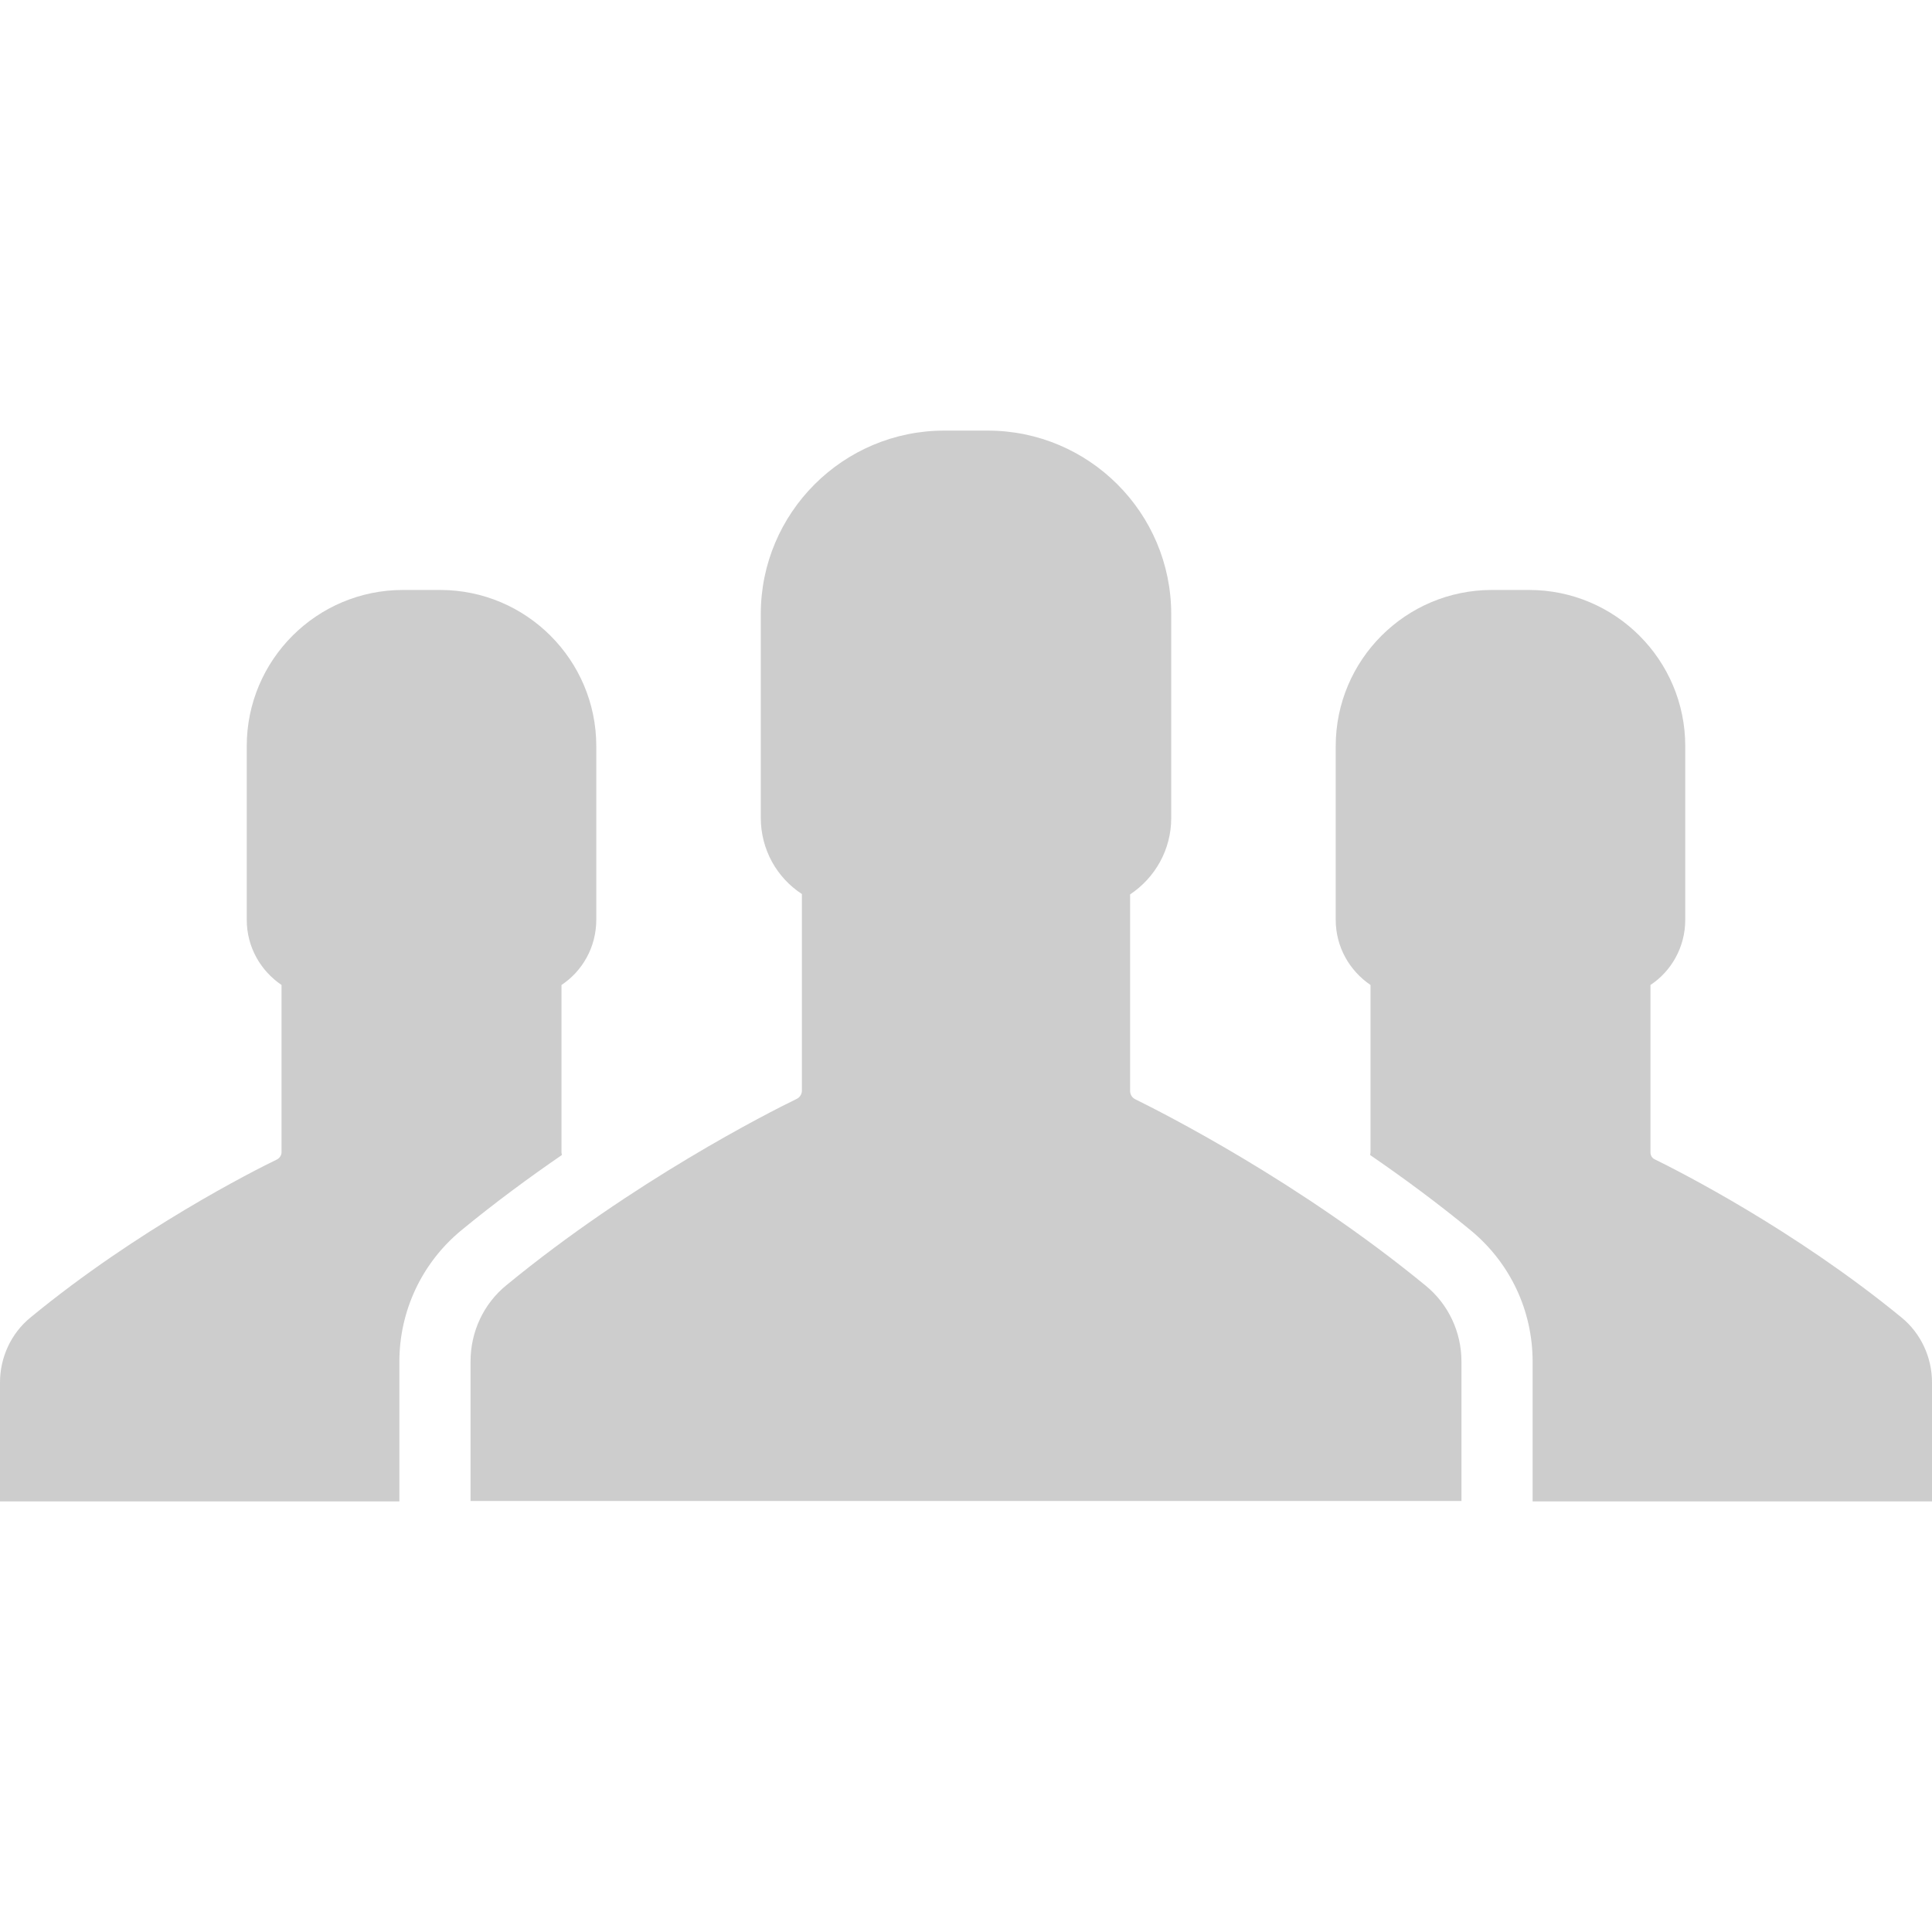
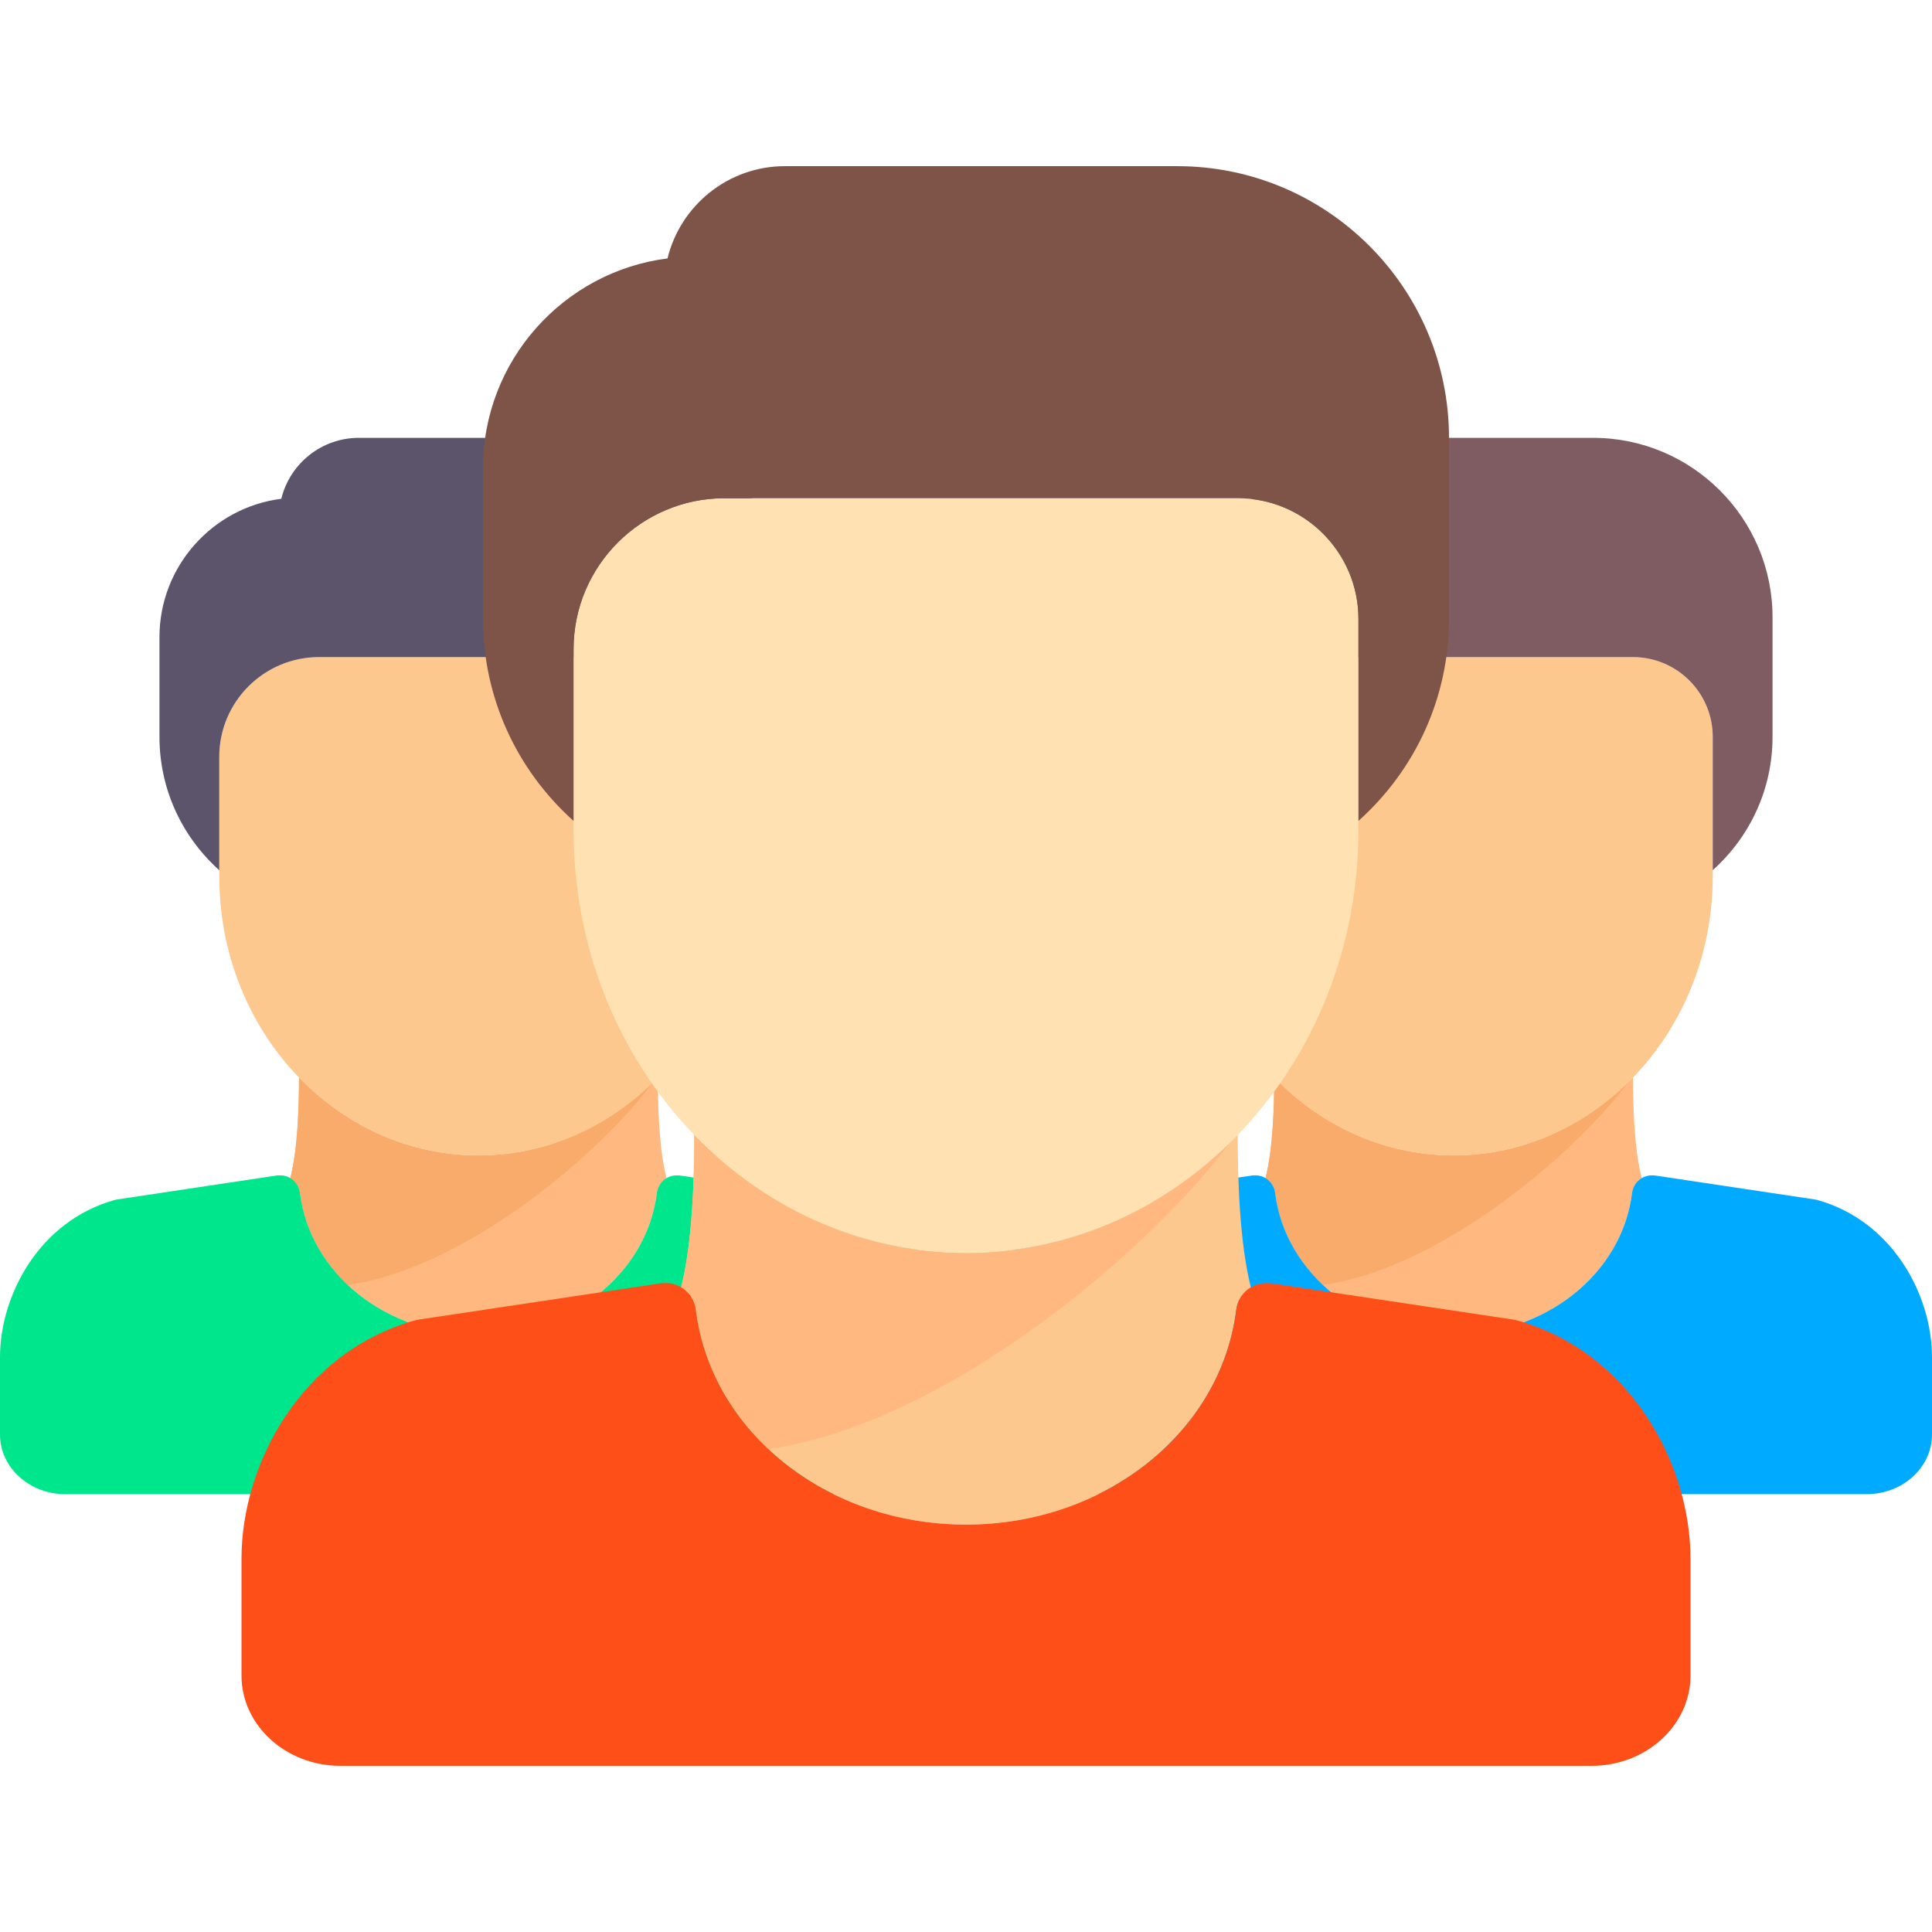
- <svg xmlns="http://www.w3.org/2000/svg" version="1.1" id="Capa_1" x="0px" y="0px" viewBox="0 0 488.6 488.6" style="enable-background:new 0 0 488.6 488.6;" xml:space="preserve" width="512px" height="512px">
+ <svg xmlns="http://www.w3.org/2000/svg" version="1.1" id="Capa_1" x="0px" y="0px" viewBox="0 0 512 512" style="enable-background:new 0 0 512 512;" xml:space="preserve">
  <g>
    <g>
-       <path d="M480.9,333.2c-27.2-22.3-56.5-37.1-62.4-40c-0.7-0.3-1.1-1-1.1-1.8v-42.3c5.3-3.5,8.8-9.6,8.8-16.5v-43.9    c0-21.8-17.7-39.5-39.5-39.5H382h-4.7c-21.8,0-39.5,17.7-39.5,39.5v43.9c0,6.9,3.5,12.9,8.8,16.5v42.3c0,0.3-0.1,0.5-0.1,0.7    c8.3,5.7,17,12.1,25.5,19.1c9.9,8.2,15.6,20.2,15.6,33.2v35.3h101v-30.1C488.6,343.3,485.8,337.2,480.9,333.2z" fill="#cdcdcd" />
-       <path d="M360.5,325.1c-31.9-26.2-66.3-43.6-73.4-47.1c-0.8-0.4-1.3-1.2-1.3-2.1v-49.7c6.3-4.2,10.4-11.3,10.4-19.3v-51.6    c0-25.6-20.8-46.4-46.4-46.4h-5.5h-5.5c-25.6,0-46.4,20.8-46.4,46.4v51.5c0,8.1,4.1,15.2,10.4,19.3v49.7c0,0.9-0.5,1.7-1.3,2.1    c-7,3.4-41.4,20.8-73.4,47.1c-5.8,4.7-9.1,11.8-9.1,19.3v35.3h125.3h125.3v-35.3C369.6,336.9,366.3,329.8,360.5,325.1z" fill="#cdcdcd" />
-       <path d="M142,291.4v-42.3c5.3-3.5,8.8-9.6,8.8-16.5v-43.9c0-21.8-17.7-39.5-39.5-39.5h-4.7h-4.7c-21.8,0-39.5,17.7-39.5,39.5v43.9    c0,6.9,3.5,12.9,8.8,16.5v42.3c0,0.7-0.4,1.4-1.1,1.8c-6,2.9-35.3,17.7-62.4,40c-4.9,4-7.7,10.1-7.7,16.4v30.1h101v-35.3    c0-12.9,5.7-25,15.6-33.2c8.5-7,17.2-13.4,25.5-19.1C142.1,291.9,142,291.7,142,291.4z" fill="#cdcdcd" />
+       <g>
+         <path style="fill:#FFB980;" d="M126.782,306.207c-18.452,0-35.193-7.918-47.545-20.715c-0.009,7.669-0.288,18.74-2.321,26.816     c1.334,0.815,2.369,2.154,2.571,3.819c2.636,21.45,22.967,37.623,47.295,37.623c24.324,0,44.654-16.175,47.295-37.623     c0.205-1.668,1.218-3.004,2.572-3.817c-2.034-8.078-2.313-19.149-2.322-26.819C161.975,298.289,145.233,306.207,126.782,306.207z     " />
+       </g>
+       <g>
+         <path style="fill:#F8AB6B;" d="M173.295,286.467c-12.248,12.2-28.554,19.741-46.513,19.741c-18.452,0-35.193-7.918-47.545-20.715     c-0.009,7.669-0.288,18.74-2.321,26.816c1.334,0.815,2.369,2.154,2.571,3.819c1.165,9.481,5.796,17.923,12.693,24.402     C123.986,336.05,160.086,304.643,173.295,286.467z" />
+       </g>
+       <g>
+         <path style="fill:#00E68C;" d="M223.199,318.013c-0.212-0.059-0.423-0.106-0.64-0.137l-42.168-6.327     c-0.258-0.039-0.81-0.059-1.073-0.059c-2.667,0-4.916,1.989-5.241,4.638c-2.641,21.448-22.972,37.623-47.295,37.623     c-24.329,0-44.659-16.173-47.295-37.623c-0.33-2.726-2.786-4.777-5.375-4.635c-0.31-0.018-0.614,0.008-0.939,0.057l-42.168,6.327     c-0.217,0.031-0.428,0.077-0.64,0.137C10.431,323.595,0,343.209,0,359.699v20.465c0,8.713,7.759,15.801,17.297,15.801h218.969     c9.539,0,17.297-7.088,17.297-15.801v-20.465C253.563,343.209,243.132,323.595,223.199,318.013z" />
+       </g>
+       <g>
+         <path style="fill:#FDC88E;" d="M174.325,174.143H84.521c-14.563,0-26.413,11.85-26.413,26.413v31.695     c0,40.78,30.808,73.956,68.673,73.956s68.673-33.176,68.673-73.956v-36.978C195.455,183.623,185.978,174.143,174.325,174.143z" />
+       </g>
+       <g>
+         <path style="fill:#5C546A;" d="M163.76,116.035H95.086c-9.936,0-18.288,6.892-20.537,16.144     c-18.185,2.311-32.289,17.88-32.289,36.681v26.413c0,13.614,5.779,26.314,15.848,35.34v-30.058     c0-14.563,11.85-26.413,26.413-26.413h89.804c11.654,0,21.13,9.479,21.13,21.13v35.335c10.071-9.024,15.848-21.724,15.848-35.335     v-31.695C211.303,137.364,189.976,116.035,163.76,116.035z" />
+       </g>
+     </g>
+     <g>
+       <g>
+         <path style="fill:#FFB980;" d="M385.218,306.207c-18.452,0-35.193-7.918-47.545-20.715c-0.009,7.669-0.288,18.74-2.321,26.816     c1.334,0.815,2.369,2.154,2.571,3.819c2.636,21.45,22.967,37.623,47.295,37.623c24.324,0,44.654-16.175,47.295-37.623     c0.205-1.668,1.218-3.004,2.572-3.817c-2.034-8.078-2.313-19.149-2.322-26.819C420.411,298.289,403.67,306.207,385.218,306.207z" />
+       </g>
+       <g>
+         <path style="fill:#F8AB6B;" d="M431.731,286.467c-12.248,12.2-28.554,19.741-46.513,19.741c-18.452,0-35.193-7.918-47.545-20.715     c-0.009,7.669-0.288,18.74-2.321,26.816c1.334,0.815,2.369,2.154,2.571,3.819c1.165,9.481,5.796,17.923,12.693,24.402     C382.422,336.05,418.522,304.643,431.731,286.467z" />
+       </g>
+       <g>
+         <path style="fill:#00ABFF;" d="M481.635,318.013c-0.211-0.059-0.423-0.106-0.64-0.137l-42.168-6.327     c-0.258-0.039-0.81-0.059-1.073-0.059c-2.667,0-4.916,1.989-5.241,4.638c-2.641,21.448-22.972,37.623-47.295,37.623     c-24.329,0-44.659-16.173-47.295-37.623c-0.33-2.726-2.786-4.777-5.375-4.635c-0.31-0.018-0.614,0.008-0.939,0.057l-42.168,6.327     c-0.217,0.031-0.428,0.077-0.64,0.137c-19.933,5.582-30.364,25.195-30.364,41.685v20.465c0,8.713,7.759,15.801,17.297,15.801     h218.969c9.539,0,17.297-7.088,17.297-15.801v-20.465C512,343.209,501.569,323.595,481.635,318.013z" />
+       </g>
+       <g>
+         <path style="fill:#FDC88E;" d="M432.761,174.143h-89.804c-14.563,0-26.413,11.85-26.413,26.413v31.695     c0,40.78,30.808,73.956,68.673,73.956s68.673-33.176,68.673-73.956v-36.978C453.892,183.623,444.415,174.143,432.761,174.143z" />
+       </g>
+       <g>
+         <path style="fill:#7E5C62;" d="M422.196,116.035h-68.673c-9.936,0-18.288,6.892-20.537,16.144     c-18.185,2.311-32.289,17.88-32.289,36.681v26.413c0,13.614,5.779,26.314,15.848,35.34v-30.058     c0-14.563,11.85-26.413,26.413-26.413h89.804c11.654,0,21.13,9.479,21.13,21.13v35.335c10.071-9.024,15.848-21.724,15.848-35.335     v-31.695C469.739,137.364,448.413,116.035,422.196,116.035z" />
+       </g>
+     </g>
+     <g>
+       <g>
+         <path style="fill:#FDC88E;" d="M256,332.035c-27.944,0-53.297-11.991-72.003-31.372c-0.014,11.615-0.436,28.379-3.516,40.611     c2.02,1.235,3.588,3.262,3.894,5.784c3.992,32.484,34.781,56.977,71.625,56.977c36.836,0,67.625-24.496,71.625-56.977     c0.31-2.525,1.844-4.549,3.895-5.78c-3.08-12.233-3.503-28.999-3.517-40.615C309.297,320.044,283.944,332.035,256,332.035z" />
+       </g>
+       <g>
+         <path style="fill:#FFB980;" d="M326.44,302.139c-18.549,18.477-43.242,29.896-70.44,29.896     c-27.944,0-53.297-11.991-72.003-31.372c-0.014,11.615-0.436,28.379-3.516,40.611c2.02,1.235,3.588,3.262,3.894,5.784     c1.765,14.359,8.778,27.144,19.223,36.954C251.766,377.229,306.436,329.666,326.44,302.139z" />
+       </g>
+       <g>
+         <path style="fill:#FF4F19;" d="M402.015,349.914c-0.32-0.09-0.641-0.16-0.969-0.207l-63.859-9.582     c-0.391-0.059-1.227-0.09-1.625-0.09c-4.039,0-7.445,3.012-7.938,7.023c-4,32.48-34.789,56.977-71.625,56.977     c-36.844,0-67.633-24.492-71.625-56.977c-0.5-4.129-4.219-7.234-8.141-7.02c-0.469-0.027-0.93,0.012-1.422,0.086l-63.859,9.582     c-0.328,0.047-0.648,0.117-0.969,0.207C79.797,358.367,64,388.07,64,413.043v30.992c0,13.195,11.75,23.93,26.195,23.93h331.609     c14.445,0,26.195-10.734,26.195-23.93v-30.992C448,388.07,432.203,358.367,402.015,349.914z" />
+       </g>
+       <g>
+         <path style="fill:#FFE1B2;" d="M328,132.035H192c-22.055,0-40,17.945-40,40v48c0,61.758,46.656,112,104,112s104-50.242,104-112     v-56C360,146.391,345.648,132.035,328,132.035z" />
+       </g>
+       <g>
+         <path style="fill:#7E5449;" d="M312,44.035H208c-15.047,0-27.695,10.437-31.102,24.449C149.359,71.984,128,95.562,128,124.035v40     c0,20.617,8.752,39.851,24,53.52v-45.52c0-22.055,17.945-40,40-40h136c17.648,0,32,14.355,32,32v53.511     c15.251-13.666,24-32.899,24-53.511v-48C384,76.336,351.703,44.035,312,44.035z" />
+       </g>
    </g>
  </g>
  <g>
</g>
  <g>
</g>
  <g>
</g>
  <g>
</g>
  <g>
</g>
  <g>
</g>
  <g>
</g>
  <g>
</g>
  <g>
</g>
  <g>
</g>
  <g>
</g>
  <g>
</g>
  <g>
</g>
  <g>
</g>
  <g>
</g>
</svg>
